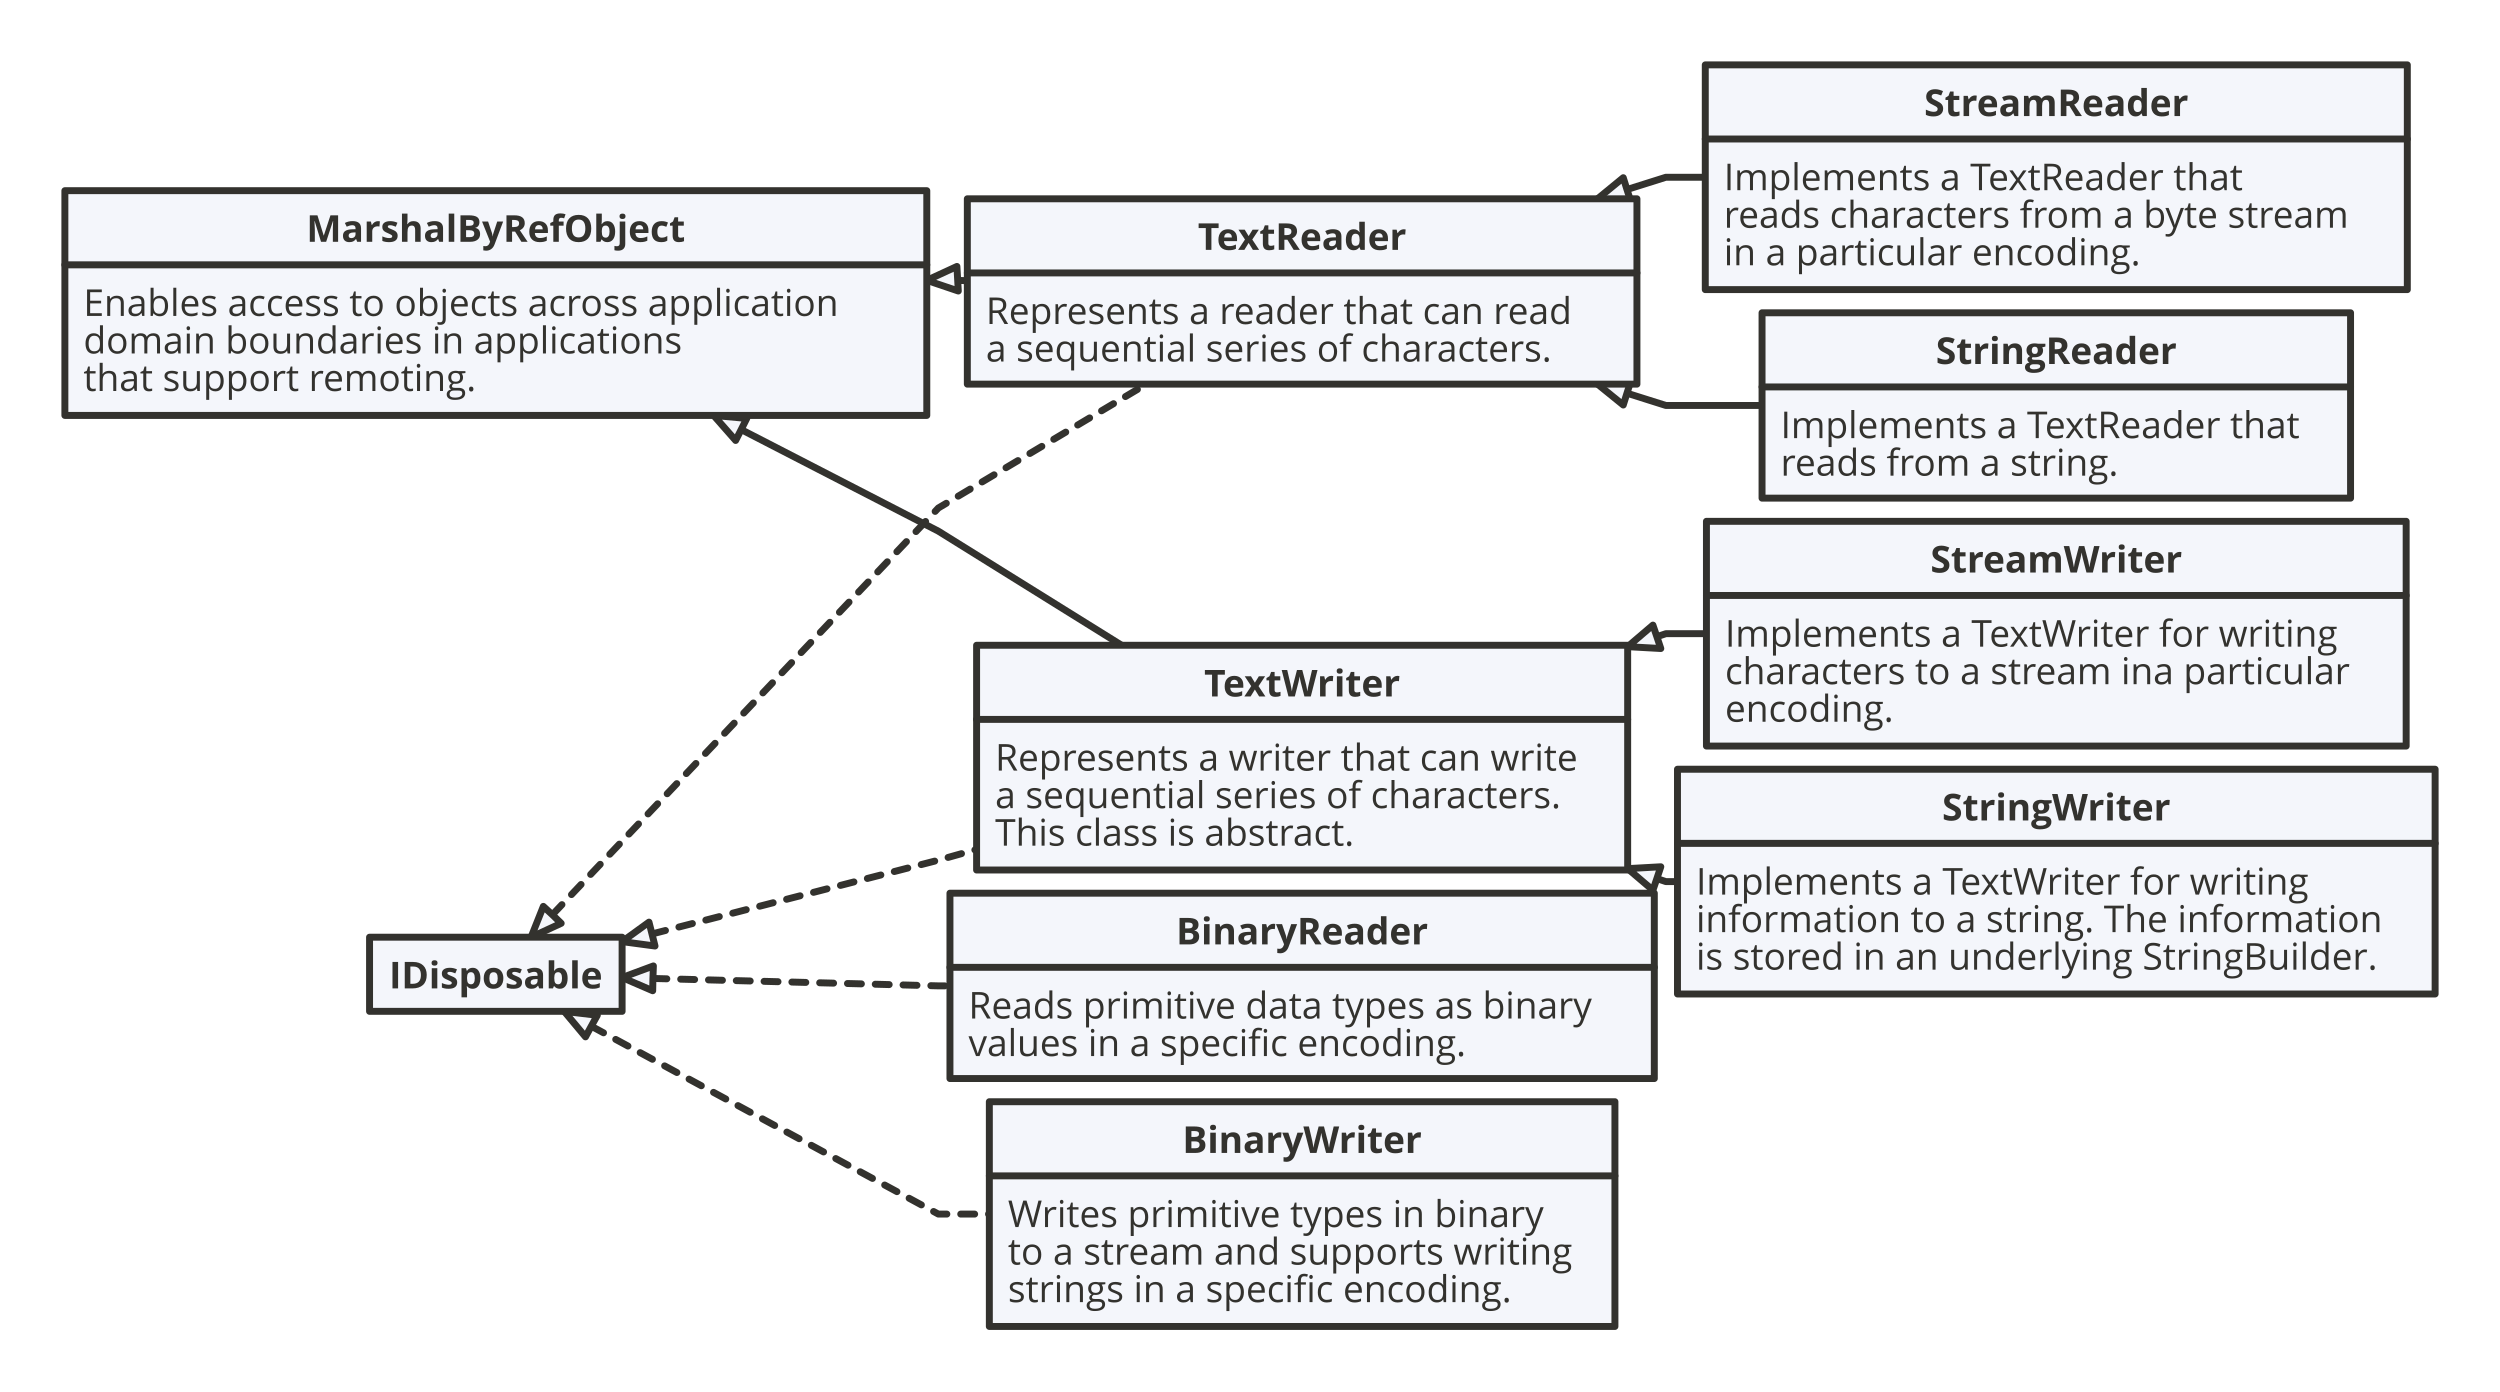
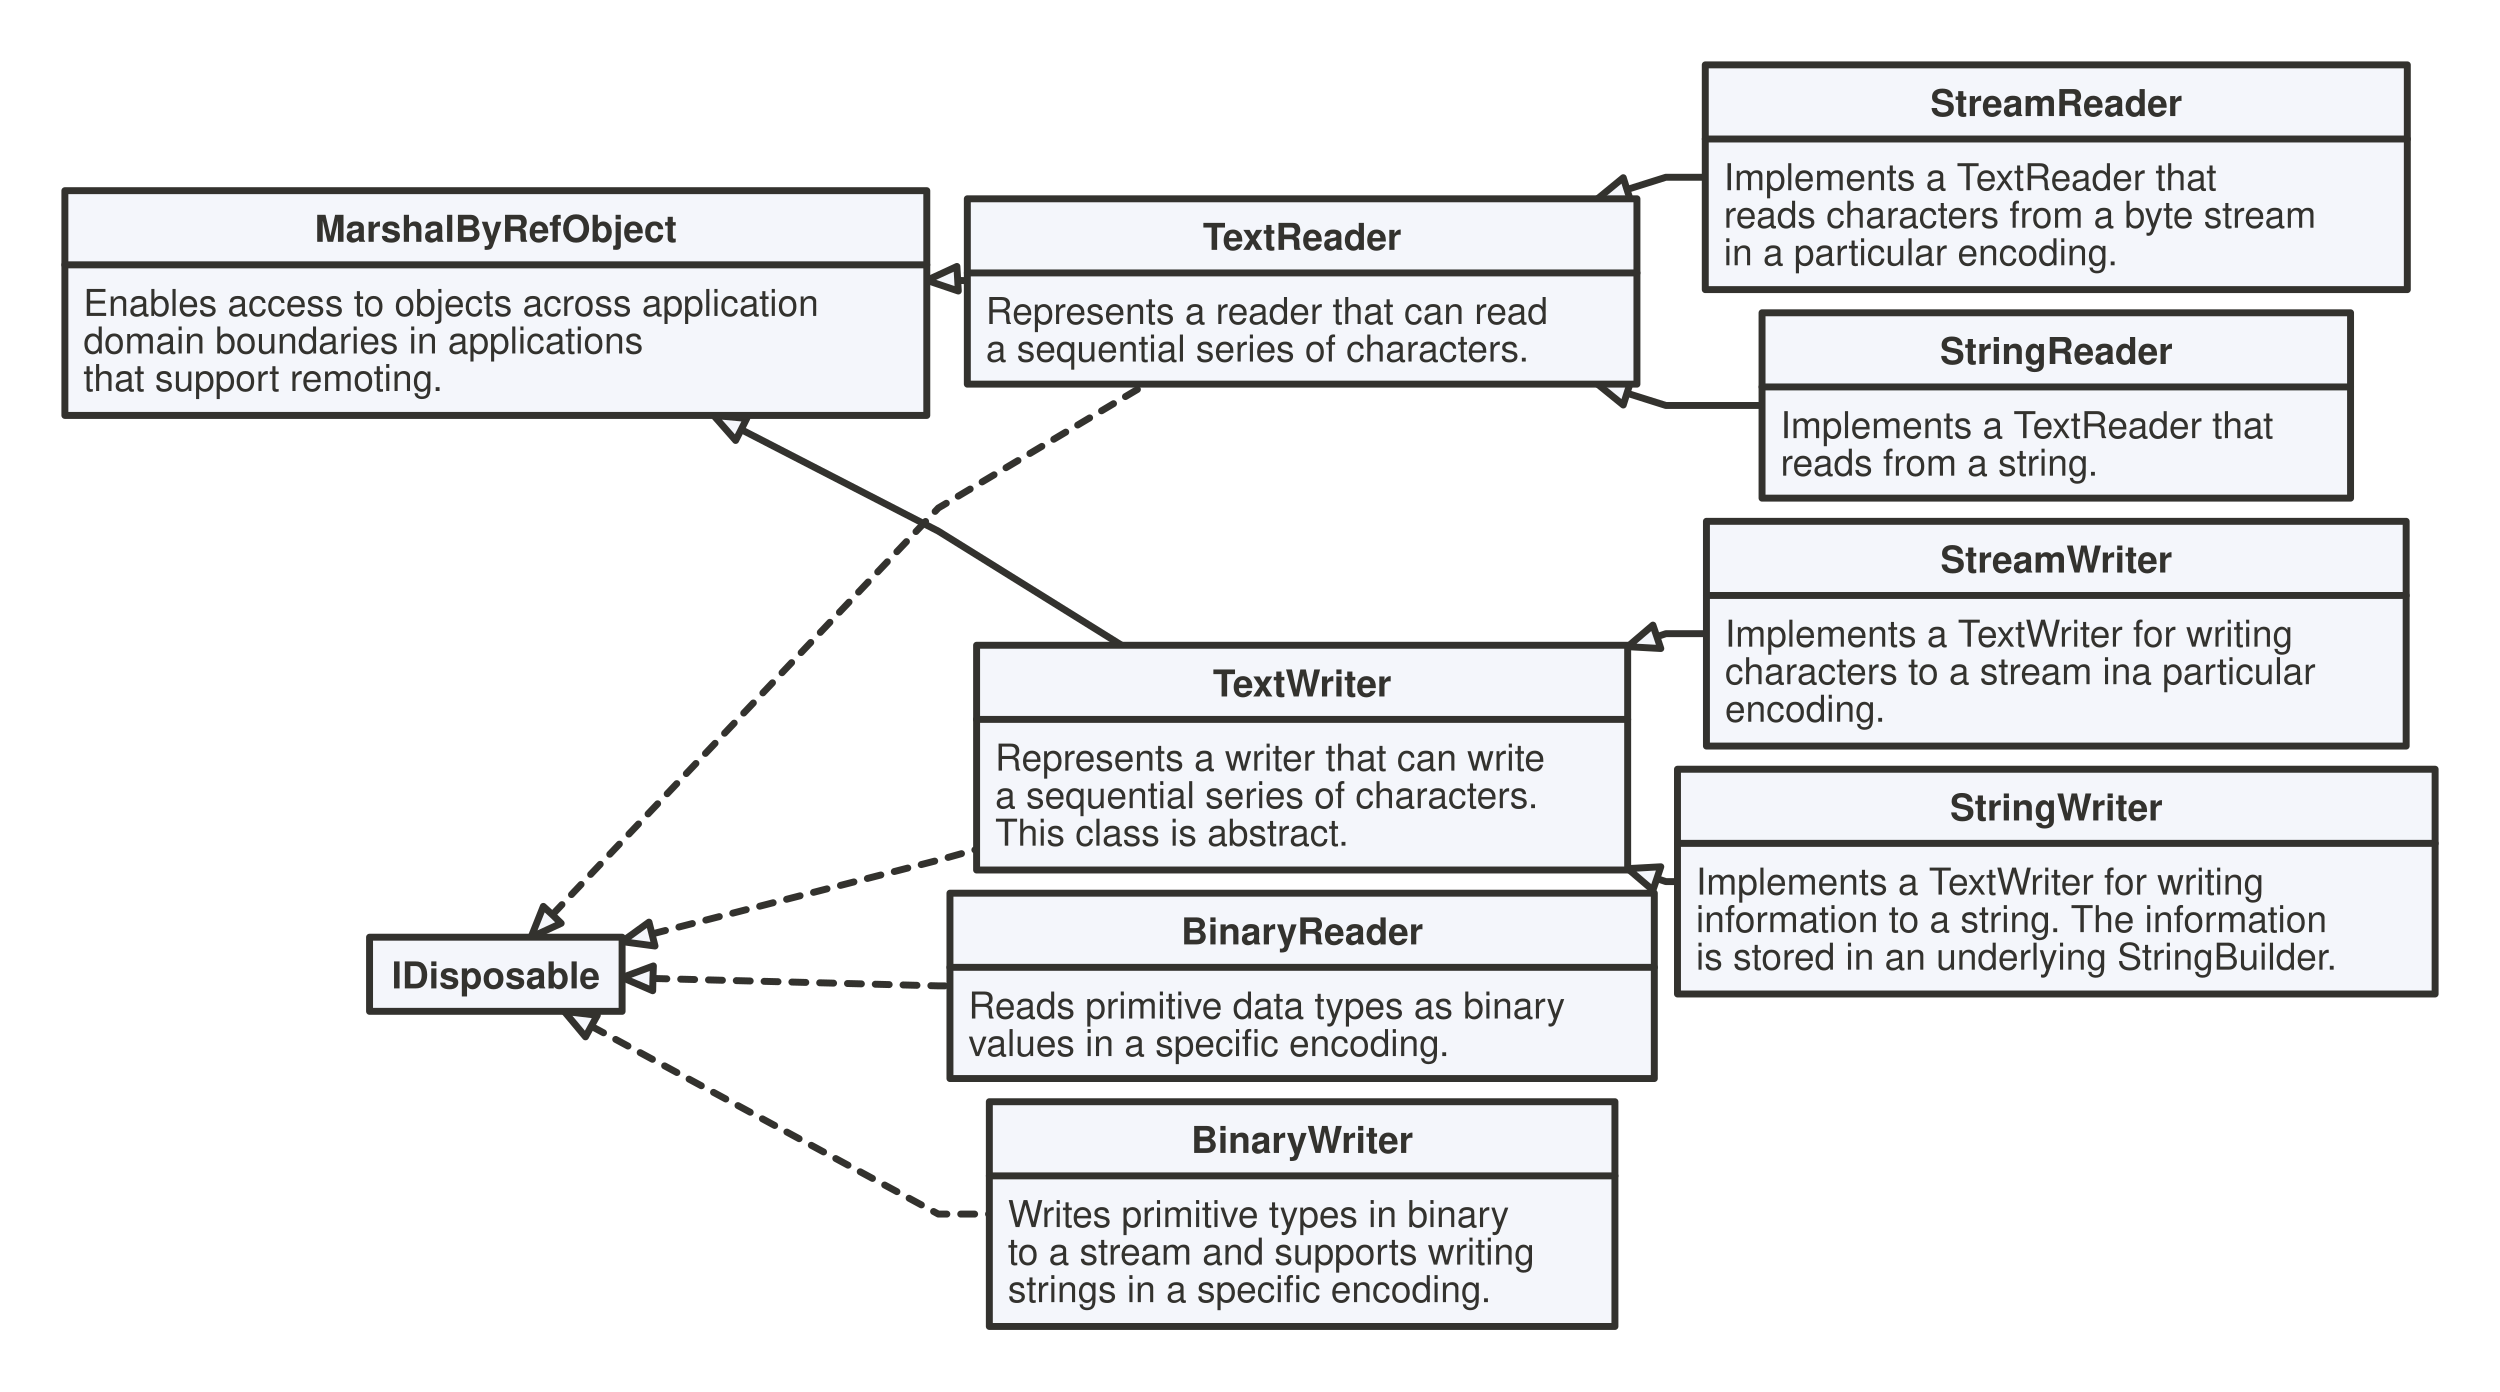
<svg xmlns="http://www.w3.org/2000/svg" version="1.1" baseProfile="full" width="1079.0" height="600.5" viewBox="0 0 1079 600.5">
-   <g stroke-width="1.0" text-align="left" font="12pt Helvetica, Arial, sans-serif" font-size="12pt" font-family="'Open Sans'" font-weight="bold" font-style="normal">
-     <g font-family="'Open Sans'" font-size="12pt" font-weight="bold" font-style="normal" stroke-width="3.0" stroke-linejoin="round" stroke-linecap="round" stroke="#33322E">
+   <g stroke-width="1.0" text-align="left" font="12pt Helvetica, Arial, sans-serif" font-size="12pt" font-family="Helvetica" font-weight="bold" font-style="normal">
+     <g font-family="Helvetica" font-size="12pt" font-weight="bold" font-style="normal" stroke-width="3.0" stroke-linejoin="round" stroke-linecap="round" stroke="#33322E">
      <g stroke="transparent" fill="transparent">
        <rect x="0.0" y="0.0" height="600.5" width="1079.0" stroke="none" />
      </g>
      <g transform="translate(8, 8)" fill="#33322E">
-         <g transform="translate(20, 20)" fill="#f4f6fb" font-family="'Open Sans'" font-size="12pt" font-weight="normal" font-style="normal">
+         <g transform="translate(20, 20)" fill="#f4f6fb" font-family="Helvetica" font-size="12pt" font-weight="normal" font-style="normal">
          <path d="M385.3 92.3 L377 92.75 L389.5 93.148 L389.5 93.1 " fill="none" />
          <path d="M385.0 87.0 L385.3 92.3 L385.6 97.6 L372.0 93.0 Z" />
          <path d="M291.9 157.4 L377 201.25 L456.102 250.5 L456.1 250.5 " fill="none" />
          <path d="M294.3 152.6 L291.9 157.4 L289.5 162.1 L280.0 151.3 Z" />
          <g stroke-dasharray="6 6">
            <path d="M210.4 366.8 L377 191.25 L466.834 137.75 L466.8 137.8 " fill="none" />
          </g>
          <path d="M206.5 363.2 L210.4 366.8 L214.2 370.5 L201.2 376.5 Z" />
          <g stroke-dasharray="6 6">
            <path d="M253.4 375.1 L377 343.25 L393.5 338.6 L393.5 338.6 " fill="none" />
          </g>
          <path d="M252.1 370.0 L253.4 375.1 L254.7 380.3 L240.5 378.4 Z" />
          <g stroke-dasharray="6 6">
            <path d="M227.2 414.9 L377 496 L399 496 L399.0 496.0 " fill="none" />
          </g>
          <path d="M229.8 410.2 L227.2 414.9 L224.7 419.5 L215.5 408.5 Z" />
          <g stroke-dasharray="6 6">
            <path d="M253.8 394.3 L377 397.5 L382 397.5 L382.0 397.5 " fill="none" />
          </g>
          <path d="M254.0 388.9 L253.8 394.3 L253.7 399.6 L240.5 393.9 Z" />
          <path d="M674.2 53.8 L691 48.5 L708 48.5 L708.0 48.5 " fill="none" />
          <path d="M672.6 48.7 L674.2 53.8 L675.8 58.8 L661.5 57.8 Z" />
          <path d="M674.2 141.7 L691 147 L732.5 147 L732.5 147.0 " fill="none" />
          <path d="M675.8 136.7 L674.2 141.7 L672.6 146.8 L661.5 137.8 Z" />
          <path d="M687.1 246.8 L691 245.5 L708.5 245.5 L708.5 245.5 " fill="none" />
          <path d="M685.4 241.8 L687.1 246.8 L688.8 251.9 L674.5 251.1 Z" />
          <path d="M687.1 351.2 L691 352.5 L696 352.5 L696.0 352.5 " fill="none" />
          <path d="M688.8 346.1 L687.1 351.2 L685.4 356.2 L674.5 346.9 Z" />
          <g data-name="MarshalByRefObject">
            <g fill="#f4f6fb" stroke="#33322E" data-name="MarshalByRefObject">
              <rect x="0.0" y="54.3" height="97.0" width="372.0" data-name="MarshalByRefObject" />
              <path d="M0.0 86.3 L372.0 86.3" fill="none" data-name="MarshalByRefObject" />
            </g>
-             <g transform="translate(0, 54.25)" font-family="'Open Sans'" font-size="12pt" font-weight="bold" font-style="normal" data-name="MarshalByRefObject" data-compartment="0">
+             <g transform="translate(0, 54.25)" font-family="Helvetica" font-size="12pt" font-weight="bold" font-style="normal" data-name="MarshalByRefObject" data-compartment="0">
              <g transform="translate(8, 8)" fill="#33322E" text-align="center" data-name="MarshalByRefObject" data-compartment="0">
                <text x="178.0" y="14.1" stroke="none" text-anchor="middle" data-name="MarshalByRefObject" data-compartment="0">MarshalByRefObject</text>
              </g>
            </g>
-             <g transform="translate(0, 86.25)" font-family="'Open Sans'" font-size="12pt" font-weight="normal" font-style="normal" data-name="MarshalByRefObject" data-compartment="1">
+             <g transform="translate(0, 86.25)" font-family="Helvetica" font-size="12pt" font-weight="normal" font-style="normal" data-name="MarshalByRefObject" data-compartment="1">
              <g transform="translate(8, 8)" fill="#33322E" text-align="left" data-name="MarshalByRefObject" data-compartment="1">
                <text x="0.0" y="14.1" stroke="none" data-name="MarshalByRefObject" data-compartment="1">Enables access to objects across application</text>
                <text x="0.0" y="30.3" stroke="none" data-name="MarshalByRefObject" data-compartment="1">domain boundaries in applications</text>
                <text x="0.0" y="46.5" stroke="none" data-name="MarshalByRefObject" data-compartment="1">that support remoting.</text>
              </g>
            </g>
          </g>
          <g data-name="TextWriter">
            <g fill="#f4f6fb" stroke="#33322E" data-name="TextWriter">
              <rect x="393.5" y="250.5" height="97.0" width="281.0" data-name="TextWriter" />
              <path d="M393.5 282.5 L674.5 282.5" fill="none" data-name="TextWriter" />
            </g>
-             <g transform="translate(393.5, 250.5)" font-family="'Open Sans'" font-size="12pt" font-weight="bold" font-style="normal" data-name="TextWriter" data-compartment="0">
+             <g transform="translate(393.5, 250.5)" font-family="Helvetica" font-size="12pt" font-weight="bold" font-style="normal" data-name="TextWriter" data-compartment="0">
              <g transform="translate(8, 8)" fill="#33322E" text-align="center" data-name="TextWriter" data-compartment="0">
                <text x="132.5" y="14.1" stroke="none" text-anchor="middle" data-name="TextWriter" data-compartment="0">TextWriter</text>
              </g>
            </g>
-             <g transform="translate(393.5, 282.5)" font-family="'Open Sans'" font-size="12pt" font-weight="normal" font-style="normal" data-name="TextWriter" data-compartment="1">
+             <g transform="translate(393.5, 282.5)" font-family="Helvetica" font-size="12pt" font-weight="normal" font-style="normal" data-name="TextWriter" data-compartment="1">
              <g transform="translate(8, 8)" fill="#33322E" text-align="left" data-name="TextWriter" data-compartment="1">
                <text x="0.0" y="14.1" stroke="none" data-name="TextWriter" data-compartment="1">Represents a writer that can write</text>
                <text x="0.0" y="30.3" stroke="none" data-name="TextWriter" data-compartment="1">a sequential series of characters.</text>
                <text x="0.0" y="46.5" stroke="none" data-name="TextWriter" data-compartment="1">This class is abstract.</text>
              </g>
            </g>
          </g>
          <g data-name="TextReader">
            <g fill="#f4f6fb" stroke="#33322E" data-name="TextReader">
              <rect x="389.5" y="57.8" height="80.0" width="289.0" data-name="TextReader" />
              <path d="M389.5 89.8 L678.5 89.8" fill="none" data-name="TextReader" />
            </g>
-             <g transform="translate(389.5, 57.75)" font-family="'Open Sans'" font-size="12pt" font-weight="bold" font-style="normal" data-name="TextReader" data-compartment="0">
+             <g transform="translate(389.5, 57.75)" font-family="Helvetica" font-size="12pt" font-weight="bold" font-style="normal" data-name="TextReader" data-compartment="0">
              <g transform="translate(8, 8)" fill="#33322E" text-align="center" data-name="TextReader" data-compartment="0">
                <text x="136.5" y="14.1" stroke="none" text-anchor="middle" data-name="TextReader" data-compartment="0">TextReader</text>
              </g>
            </g>
-             <g transform="translate(389.5, 89.75)" font-family="'Open Sans'" font-size="12pt" font-weight="normal" font-style="normal" data-name="TextReader" data-compartment="1">
+             <g transform="translate(389.5, 89.75)" font-family="Helvetica" font-size="12pt" font-weight="normal" font-style="normal" data-name="TextReader" data-compartment="1">
              <g transform="translate(8, 8)" fill="#33322E" text-align="left" data-name="TextReader" data-compartment="1">
                <text x="0.0" y="14.1" stroke="none" data-name="TextReader" data-compartment="1">Represents a reader that can read</text>
                <text x="0.0" y="30.3" stroke="none" data-name="TextReader" data-compartment="1">a sequential series of characters.</text>
              </g>
            </g>
          </g>
          <g data-name="StreamReader">
            <g fill="#f4f6fb" stroke="#33322E" data-name="StreamReader">
              <rect x="708.0" y="0.0" height="97.0" width="303.0" data-name="StreamReader" />
              <path d="M708.0 32.0 L1011.0 32.0" fill="none" data-name="StreamReader" />
            </g>
-             <g transform="translate(708, 0)" font-family="'Open Sans'" font-size="12pt" font-weight="bold" font-style="normal" data-name="StreamReader" data-compartment="0">
+             <g transform="translate(708, 0)" font-family="Helvetica" font-size="12pt" font-weight="bold" font-style="normal" data-name="StreamReader" data-compartment="0">
              <g transform="translate(8, 8)" fill="#33322E" text-align="center" data-name="StreamReader" data-compartment="0">
                <text x="143.5" y="14.1" stroke="none" text-anchor="middle" data-name="StreamReader" data-compartment="0">StreamReader</text>
              </g>
            </g>
-             <g transform="translate(708, 32)" font-family="'Open Sans'" font-size="12pt" font-weight="normal" font-style="normal" data-name="StreamReader" data-compartment="1">
+             <g transform="translate(708, 32)" font-family="Helvetica" font-size="12pt" font-weight="normal" font-style="normal" data-name="StreamReader" data-compartment="1">
              <g transform="translate(8, 8)" fill="#33322E" text-align="left" data-name="StreamReader" data-compartment="1">
                <text x="0.0" y="14.1" stroke="none" data-name="StreamReader" data-compartment="1">Implements a TextReader that</text>
                <text x="0.0" y="30.3" stroke="none" data-name="StreamReader" data-compartment="1">reads characters from a byte stream</text>
                <text x="0.0" y="46.5" stroke="none" data-name="StreamReader" data-compartment="1">in a particular encoding.</text>
              </g>
            </g>
          </g>
          <g data-name="StringReader">
            <g fill="#f4f6fb" stroke="#33322E" data-name="StringReader">
              <rect x="732.5" y="107.0" height="80.0" width="254.0" data-name="StringReader" />
              <path d="M732.5 139.0 L986.5 139.0" fill="none" data-name="StringReader" />
            </g>
-             <g transform="translate(732.5, 107)" font-family="'Open Sans'" font-size="12pt" font-weight="bold" font-style="normal" data-name="StringReader" data-compartment="0">
+             <g transform="translate(732.5, 107)" font-family="Helvetica" font-size="12pt" font-weight="bold" font-style="normal" data-name="StringReader" data-compartment="0">
              <g transform="translate(8, 8)" fill="#33322E" text-align="center" data-name="StringReader" data-compartment="0">
                <text x="119.0" y="14.1" stroke="none" text-anchor="middle" data-name="StringReader" data-compartment="0">StringReader</text>
              </g>
            </g>
-             <g transform="translate(732.5, 139)" font-family="'Open Sans'" font-size="12pt" font-weight="normal" font-style="normal" data-name="StringReader" data-compartment="1">
+             <g transform="translate(732.5, 139)" font-family="Helvetica" font-size="12pt" font-weight="normal" font-style="normal" data-name="StringReader" data-compartment="1">
              <g transform="translate(8, 8)" fill="#33322E" text-align="left" data-name="StringReader" data-compartment="1">
                <text x="0.0" y="14.1" stroke="none" data-name="StringReader" data-compartment="1">Implements a TextReader that</text>
                <text x="0.0" y="30.3" stroke="none" data-name="StringReader" data-compartment="1">reads from a string.</text>
              </g>
            </g>
          </g>
          <g data-name="StreamWriter">
            <g fill="#f4f6fb" stroke="#33322E" data-name="StreamWriter">
              <rect x="708.5" y="197.0" height="97.0" width="302.0" data-name="StreamWriter" />
              <path d="M708.5 229.0 L1010.5 229.0" fill="none" data-name="StreamWriter" />
            </g>
-             <g transform="translate(708.5, 197)" font-family="'Open Sans'" font-size="12pt" font-weight="bold" font-style="normal" data-name="StreamWriter" data-compartment="0">
+             <g transform="translate(708.5, 197)" font-family="Helvetica" font-size="12pt" font-weight="bold" font-style="normal" data-name="StreamWriter" data-compartment="0">
              <g transform="translate(8, 8)" fill="#33322E" text-align="center" data-name="StreamWriter" data-compartment="0">
                <text x="143.0" y="14.1" stroke="none" text-anchor="middle" data-name="StreamWriter" data-compartment="0">StreamWriter</text>
              </g>
            </g>
-             <g transform="translate(708.5, 229)" font-family="'Open Sans'" font-size="12pt" font-weight="normal" font-style="normal" data-name="StreamWriter" data-compartment="1">
+             <g transform="translate(708.5, 229)" font-family="Helvetica" font-size="12pt" font-weight="normal" font-style="normal" data-name="StreamWriter" data-compartment="1">
              <g transform="translate(8, 8)" fill="#33322E" text-align="left" data-name="StreamWriter" data-compartment="1">
                <text x="0.0" y="14.1" stroke="none" data-name="StreamWriter" data-compartment="1">Implements a TextWriter for writing</text>
                <text x="0.0" y="30.3" stroke="none" data-name="StreamWriter" data-compartment="1">characters to a stream ina particular</text>
                <text x="0.0" y="46.5" stroke="none" data-name="StreamWriter" data-compartment="1">encoding.</text>
              </g>
            </g>
          </g>
          <g data-name="StringWriter">
            <g fill="#f4f6fb" stroke="#33322E" data-name="StringWriter">
              <rect x="696.0" y="304.0" height="97.0" width="327.0" data-name="StringWriter" />
              <path d="M696.0 336.0 L1023.0 336.0" fill="none" data-name="StringWriter" />
            </g>
-             <g transform="translate(696, 304)" font-family="'Open Sans'" font-size="12pt" font-weight="bold" font-style="normal" data-name="StringWriter" data-compartment="0">
+             <g transform="translate(696, 304)" font-family="Helvetica" font-size="12pt" font-weight="bold" font-style="normal" data-name="StringWriter" data-compartment="0">
              <g transform="translate(8, 8)" fill="#33322E" text-align="center" data-name="StringWriter" data-compartment="0">
                <text x="155.5" y="14.1" stroke="none" text-anchor="middle" data-name="StringWriter" data-compartment="0">StringWriter</text>
              </g>
            </g>
-             <g transform="translate(696, 336)" font-family="'Open Sans'" font-size="12pt" font-weight="normal" font-style="normal" data-name="StringWriter" data-compartment="1">
+             <g transform="translate(696, 336)" font-family="Helvetica" font-size="12pt" font-weight="normal" font-style="normal" data-name="StringWriter" data-compartment="1">
              <g transform="translate(8, 8)" fill="#33322E" text-align="left" data-name="StringWriter" data-compartment="1">
                <text x="0.0" y="14.1" stroke="none" data-name="StringWriter" data-compartment="1">Implements a TextWriter for writing</text>
                <text x="0.0" y="30.3" stroke="none" data-name="StringWriter" data-compartment="1">information to a string. The information</text>
                <text x="0.0" y="46.5" stroke="none" data-name="StringWriter" data-compartment="1">is stored in an underlying StringBuilder.</text>
              </g>
            </g>
          </g>
          <g data-name="BinaryReader">
            <g fill="#f4f6fb" stroke="#33322E" data-name="BinaryReader">
              <rect x="382.0" y="357.5" height="80.0" width="304.0" data-name="BinaryReader" />
              <path d="M382.0 389.5 L686.0 389.5" fill="none" data-name="BinaryReader" />
            </g>
-             <g transform="translate(382, 357.5)" font-family="'Open Sans'" font-size="12pt" font-weight="bold" font-style="normal" data-name="BinaryReader" data-compartment="0">
+             <g transform="translate(382, 357.5)" font-family="Helvetica" font-size="12pt" font-weight="bold" font-style="normal" data-name="BinaryReader" data-compartment="0">
              <g transform="translate(8, 8)" fill="#33322E" text-align="center" data-name="BinaryReader" data-compartment="0">
                <text x="144.0" y="14.1" stroke="none" text-anchor="middle" data-name="BinaryReader" data-compartment="0">BinaryReader</text>
              </g>
            </g>
-             <g transform="translate(382, 389.5)" font-family="'Open Sans'" font-size="12pt" font-weight="normal" font-style="normal" data-name="BinaryReader" data-compartment="1">
+             <g transform="translate(382, 389.5)" font-family="Helvetica" font-size="12pt" font-weight="normal" font-style="normal" data-name="BinaryReader" data-compartment="1">
              <g transform="translate(8, 8)" fill="#33322E" text-align="left" data-name="BinaryReader" data-compartment="1">
                <text x="0.0" y="14.1" stroke="none" data-name="BinaryReader" data-compartment="1">Reads primitive data types as binary</text>
                <text x="0.0" y="30.3" stroke="none" data-name="BinaryReader" data-compartment="1">values in a specific encoding.</text>
              </g>
            </g>
          </g>
          <g data-name="BinaryWriter">
            <g fill="#f4f6fb" stroke="#33322E" data-name="BinaryWriter">
              <rect x="399.0" y="447.5" height="97.0" width="270.0" data-name="BinaryWriter" />
              <path d="M399.0 479.5 L669.0 479.5" fill="none" data-name="BinaryWriter" />
            </g>
-             <g transform="translate(399, 447.5)" font-family="'Open Sans'" font-size="12pt" font-weight="bold" font-style="normal" data-name="BinaryWriter" data-compartment="0">
+             <g transform="translate(399, 447.5)" font-family="Helvetica" font-size="12pt" font-weight="bold" font-style="normal" data-name="BinaryWriter" data-compartment="0">
              <g transform="translate(8, 8)" fill="#33322E" text-align="center" data-name="BinaryWriter" data-compartment="0">
                <text x="127.0" y="14.1" stroke="none" text-anchor="middle" data-name="BinaryWriter" data-compartment="0">BinaryWriter</text>
              </g>
            </g>
-             <g transform="translate(399, 479.5)" font-family="'Open Sans'" font-size="12pt" font-weight="normal" font-style="normal" data-name="BinaryWriter" data-compartment="1">
+             <g transform="translate(399, 479.5)" font-family="Helvetica" font-size="12pt" font-weight="normal" font-style="normal" data-name="BinaryWriter" data-compartment="1">
              <g transform="translate(8, 8)" fill="#33322E" text-align="left" data-name="BinaryWriter" data-compartment="1">
                <text x="0.0" y="14.1" stroke="none" data-name="BinaryWriter" data-compartment="1">Writes primitive types in binary</text>
                <text x="0.0" y="30.3" stroke="none" data-name="BinaryWriter" data-compartment="1">to a stream and supports writing</text>
                <text x="0.0" y="46.5" stroke="none" data-name="BinaryWriter" data-compartment="1">strings in a specific encoding.</text>
              </g>
            </g>
          </g>
          <g data-name="IDisposable">
            <g fill="#f4f6fb" stroke="#33322E" data-name="IDisposable">
              <rect x="131.5" y="376.5" height="32.0" width="109.0" data-name="IDisposable" />
            </g>
-             <g transform="translate(131.5, 376.5)" font-family="'Open Sans'" font-size="12pt" font-weight="bold" font-style="normal" data-name="IDisposable" data-compartment="0">
+             <g transform="translate(131.5, 376.5)" font-family="Helvetica" font-size="12pt" font-weight="bold" font-style="normal" data-name="IDisposable" data-compartment="0">
              <g transform="translate(8, 8)" fill="#33322E" text-align="center" data-name="IDisposable" data-compartment="0">
                <text x="46.5" y="14.1" stroke="none" text-anchor="middle" data-name="IDisposable" data-compartment="0">IDisposable</text>
              </g>
            </g>
          </g>
        </g>
      </g>
    </g>
  </g>
</svg>
